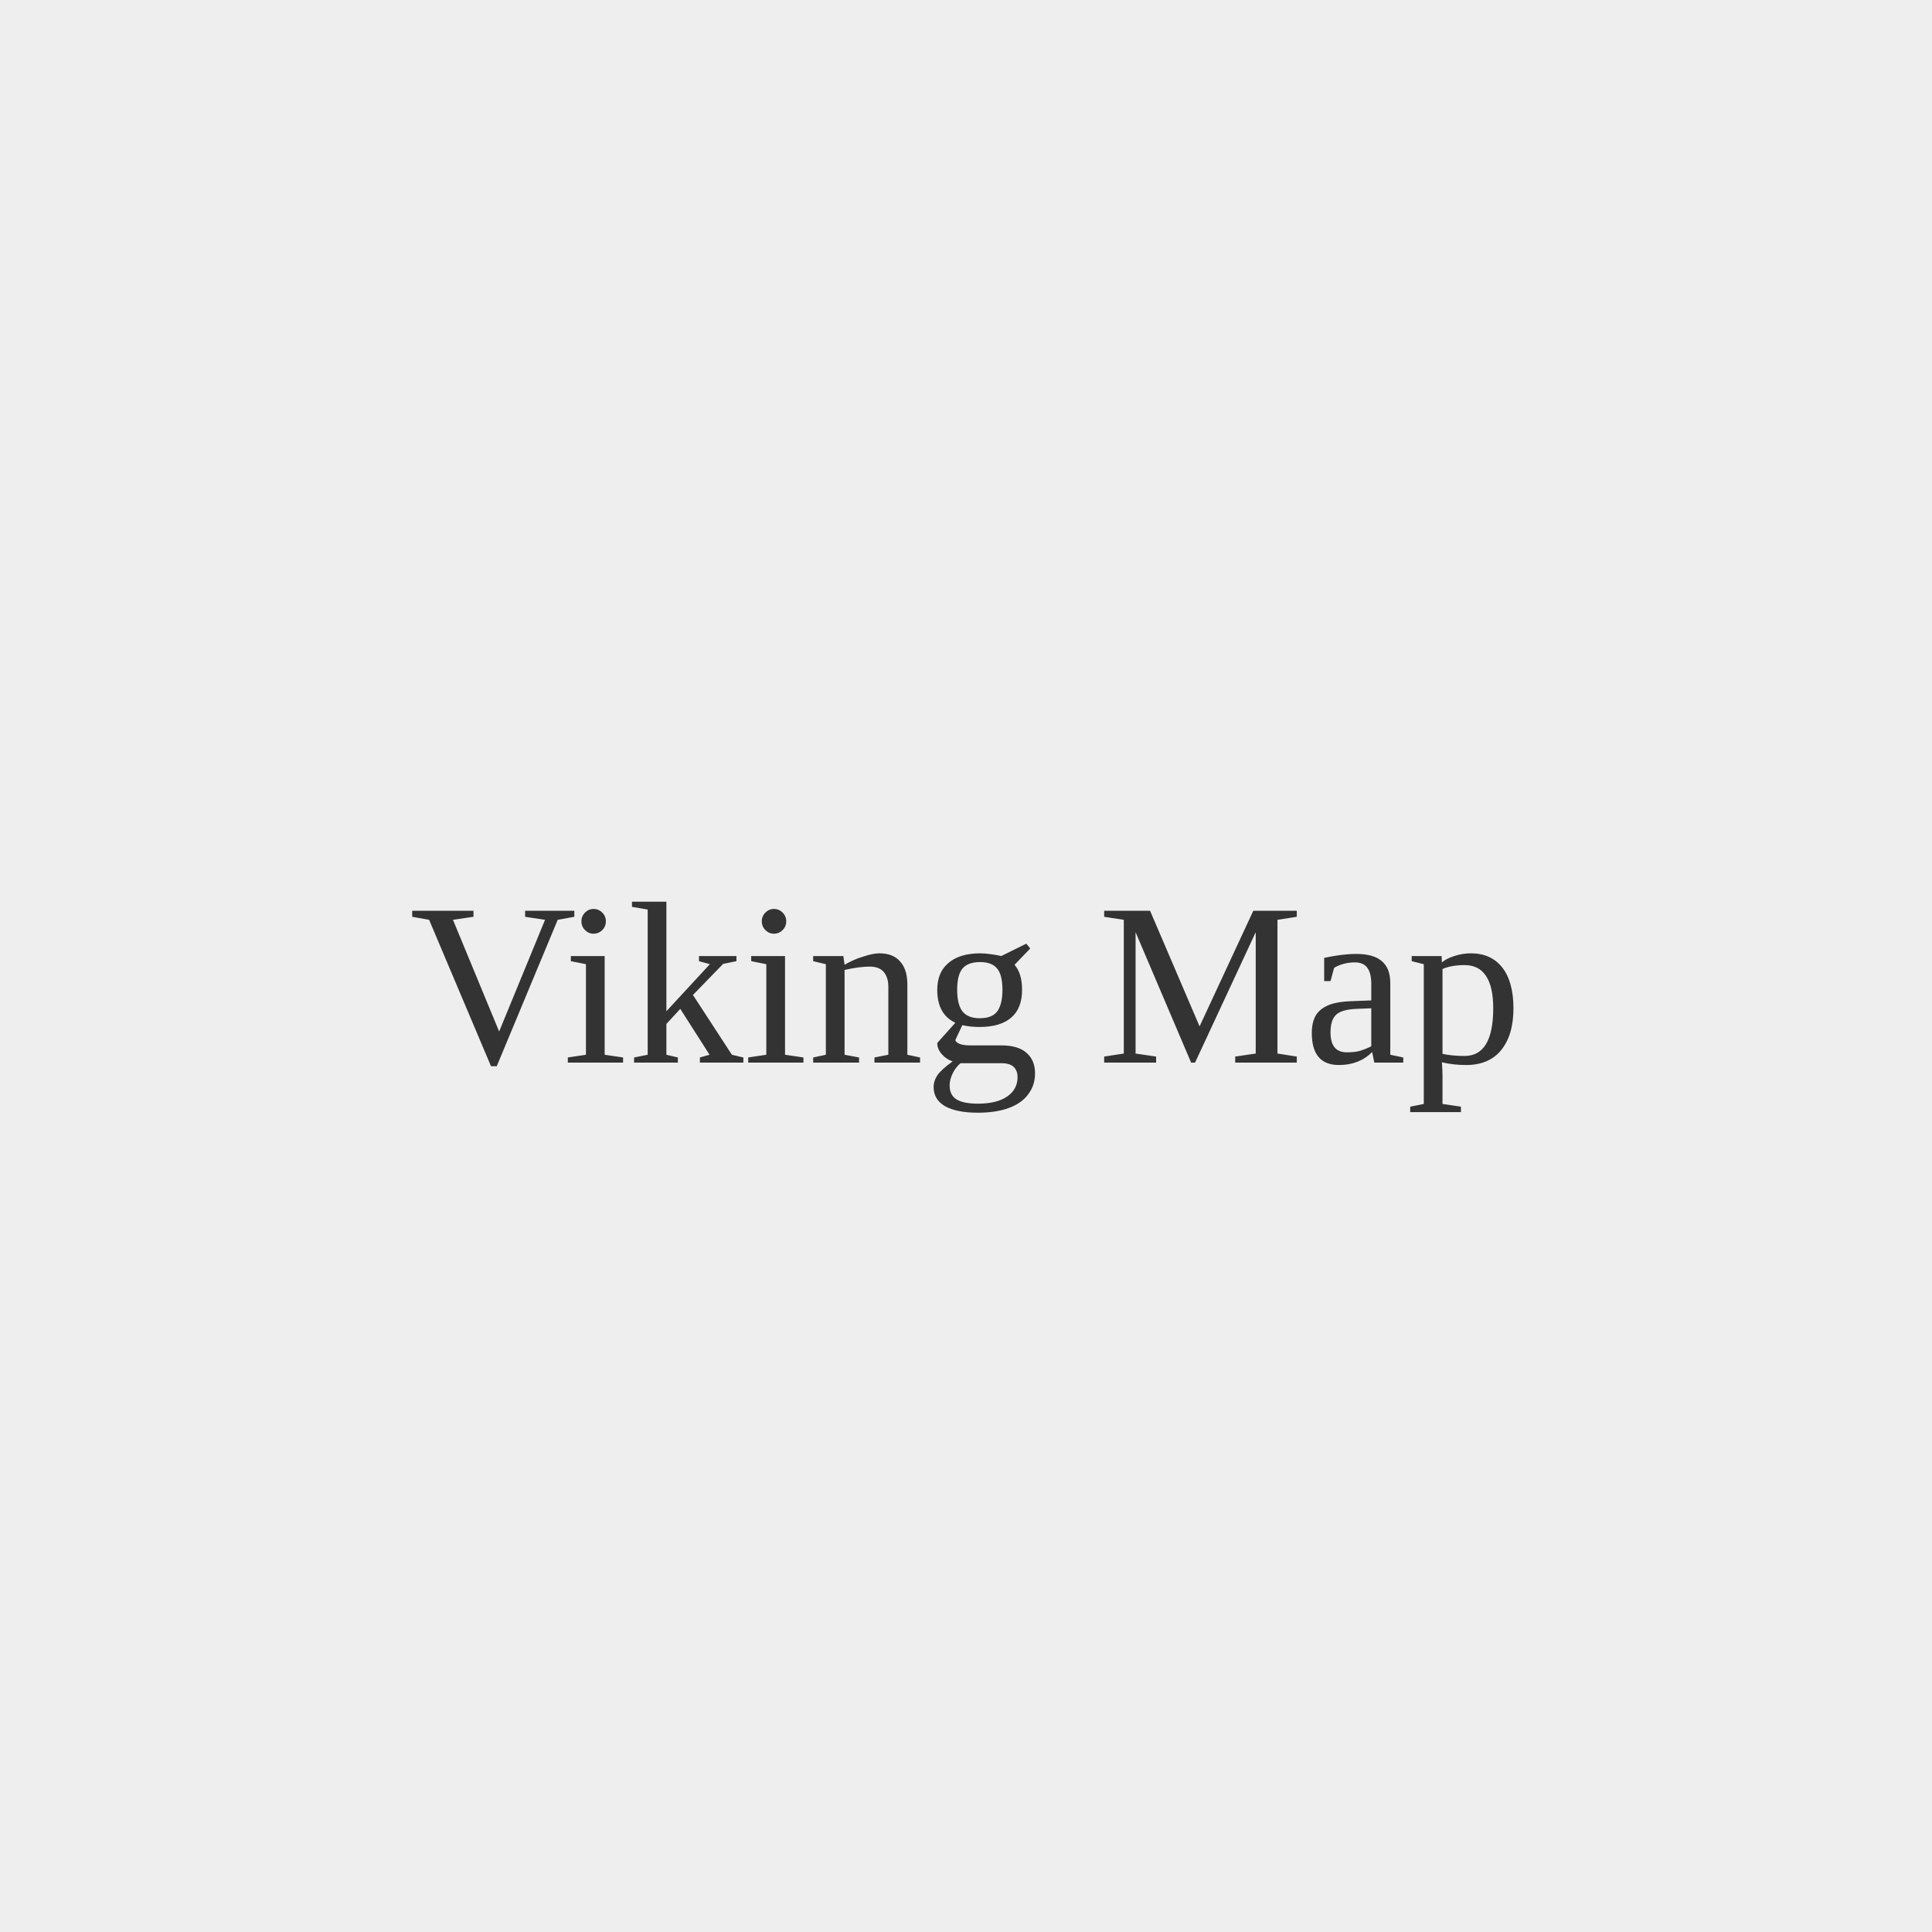
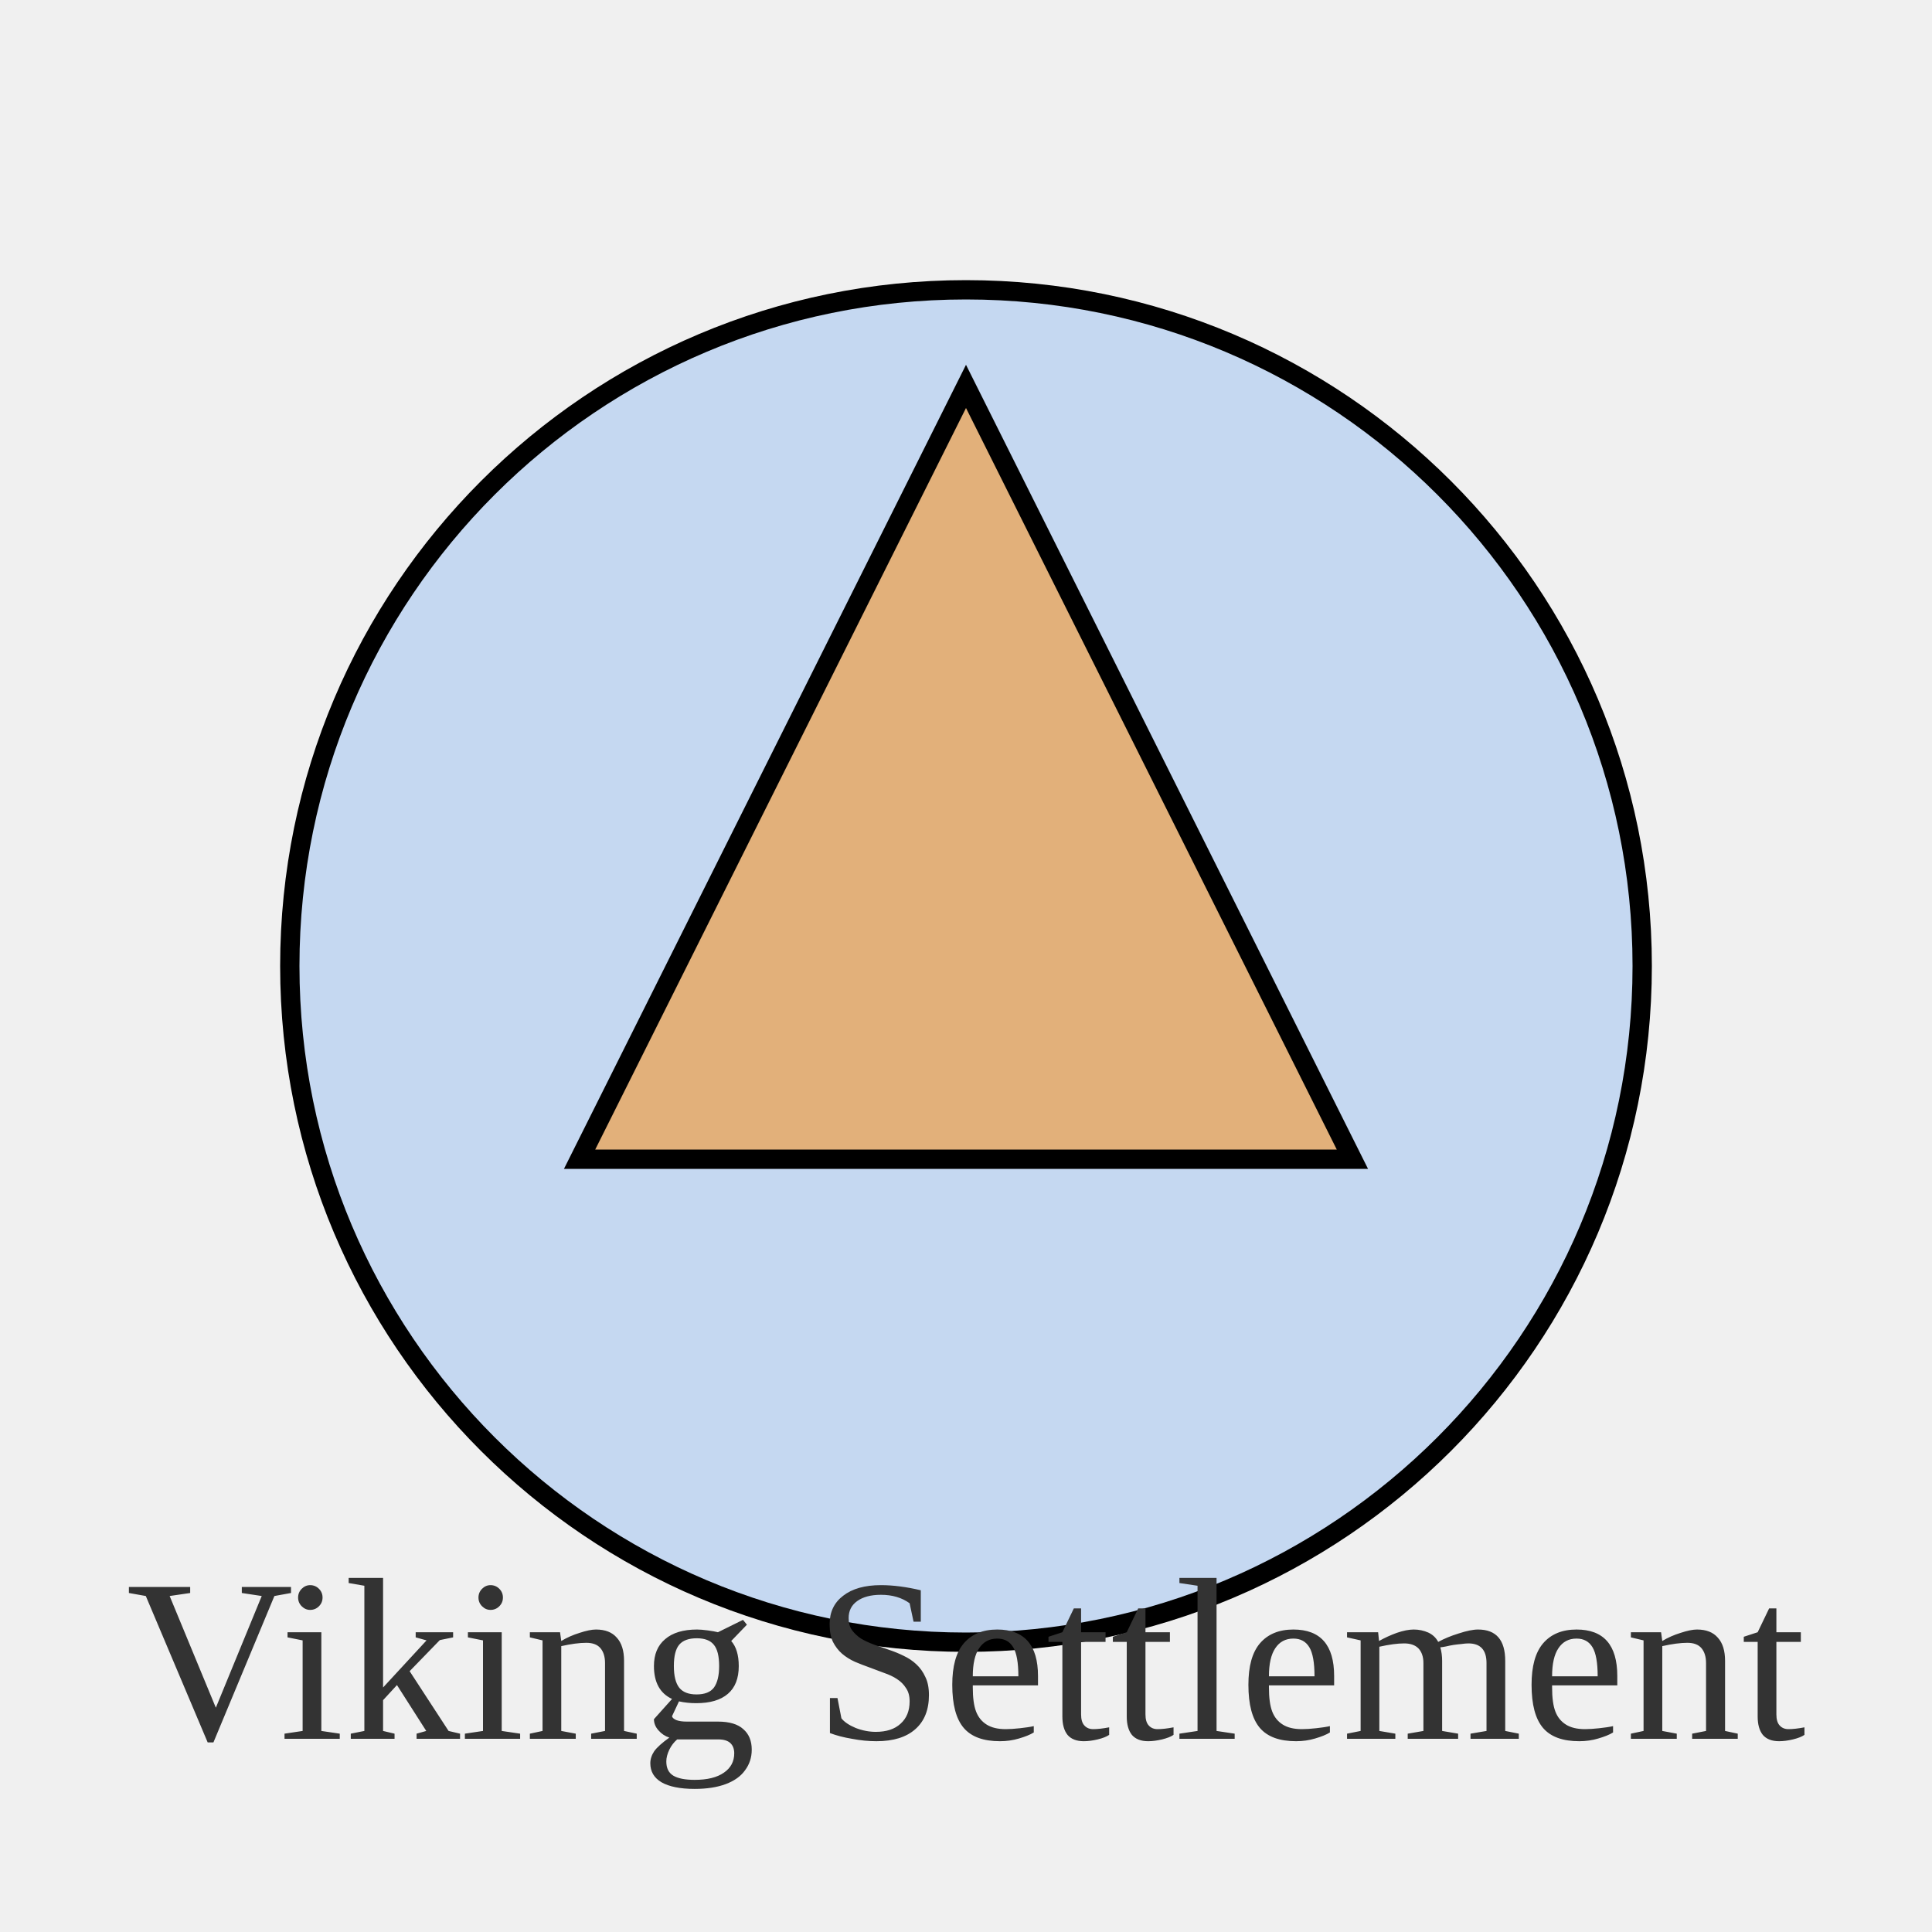
<svg xmlns="http://www.w3.org/2000/svg" viewBox="0 0 100 100">
-   <rect width="100" height="100" fill="#eee" />
-   <text x="50" y="55" font-size="12" text-anchor="middle" fill="#333">
-     Viking Map
-   </text>
+   <rect width="100" height="100" fill="#f0f0f0" />
+   <circle cx="50" cy="50" r="35" fill="#c5d8f1" stroke="#000" stroke-width="1" />
+   <path d="M30 60 L50 20 L70 60 Z" fill="#e2b07a" stroke="#000" stroke-width="1" />
+   <text x="50" y="90" font-size="12" text-anchor="middle" fill="#333">Viking Settlement</text>
</svg>
